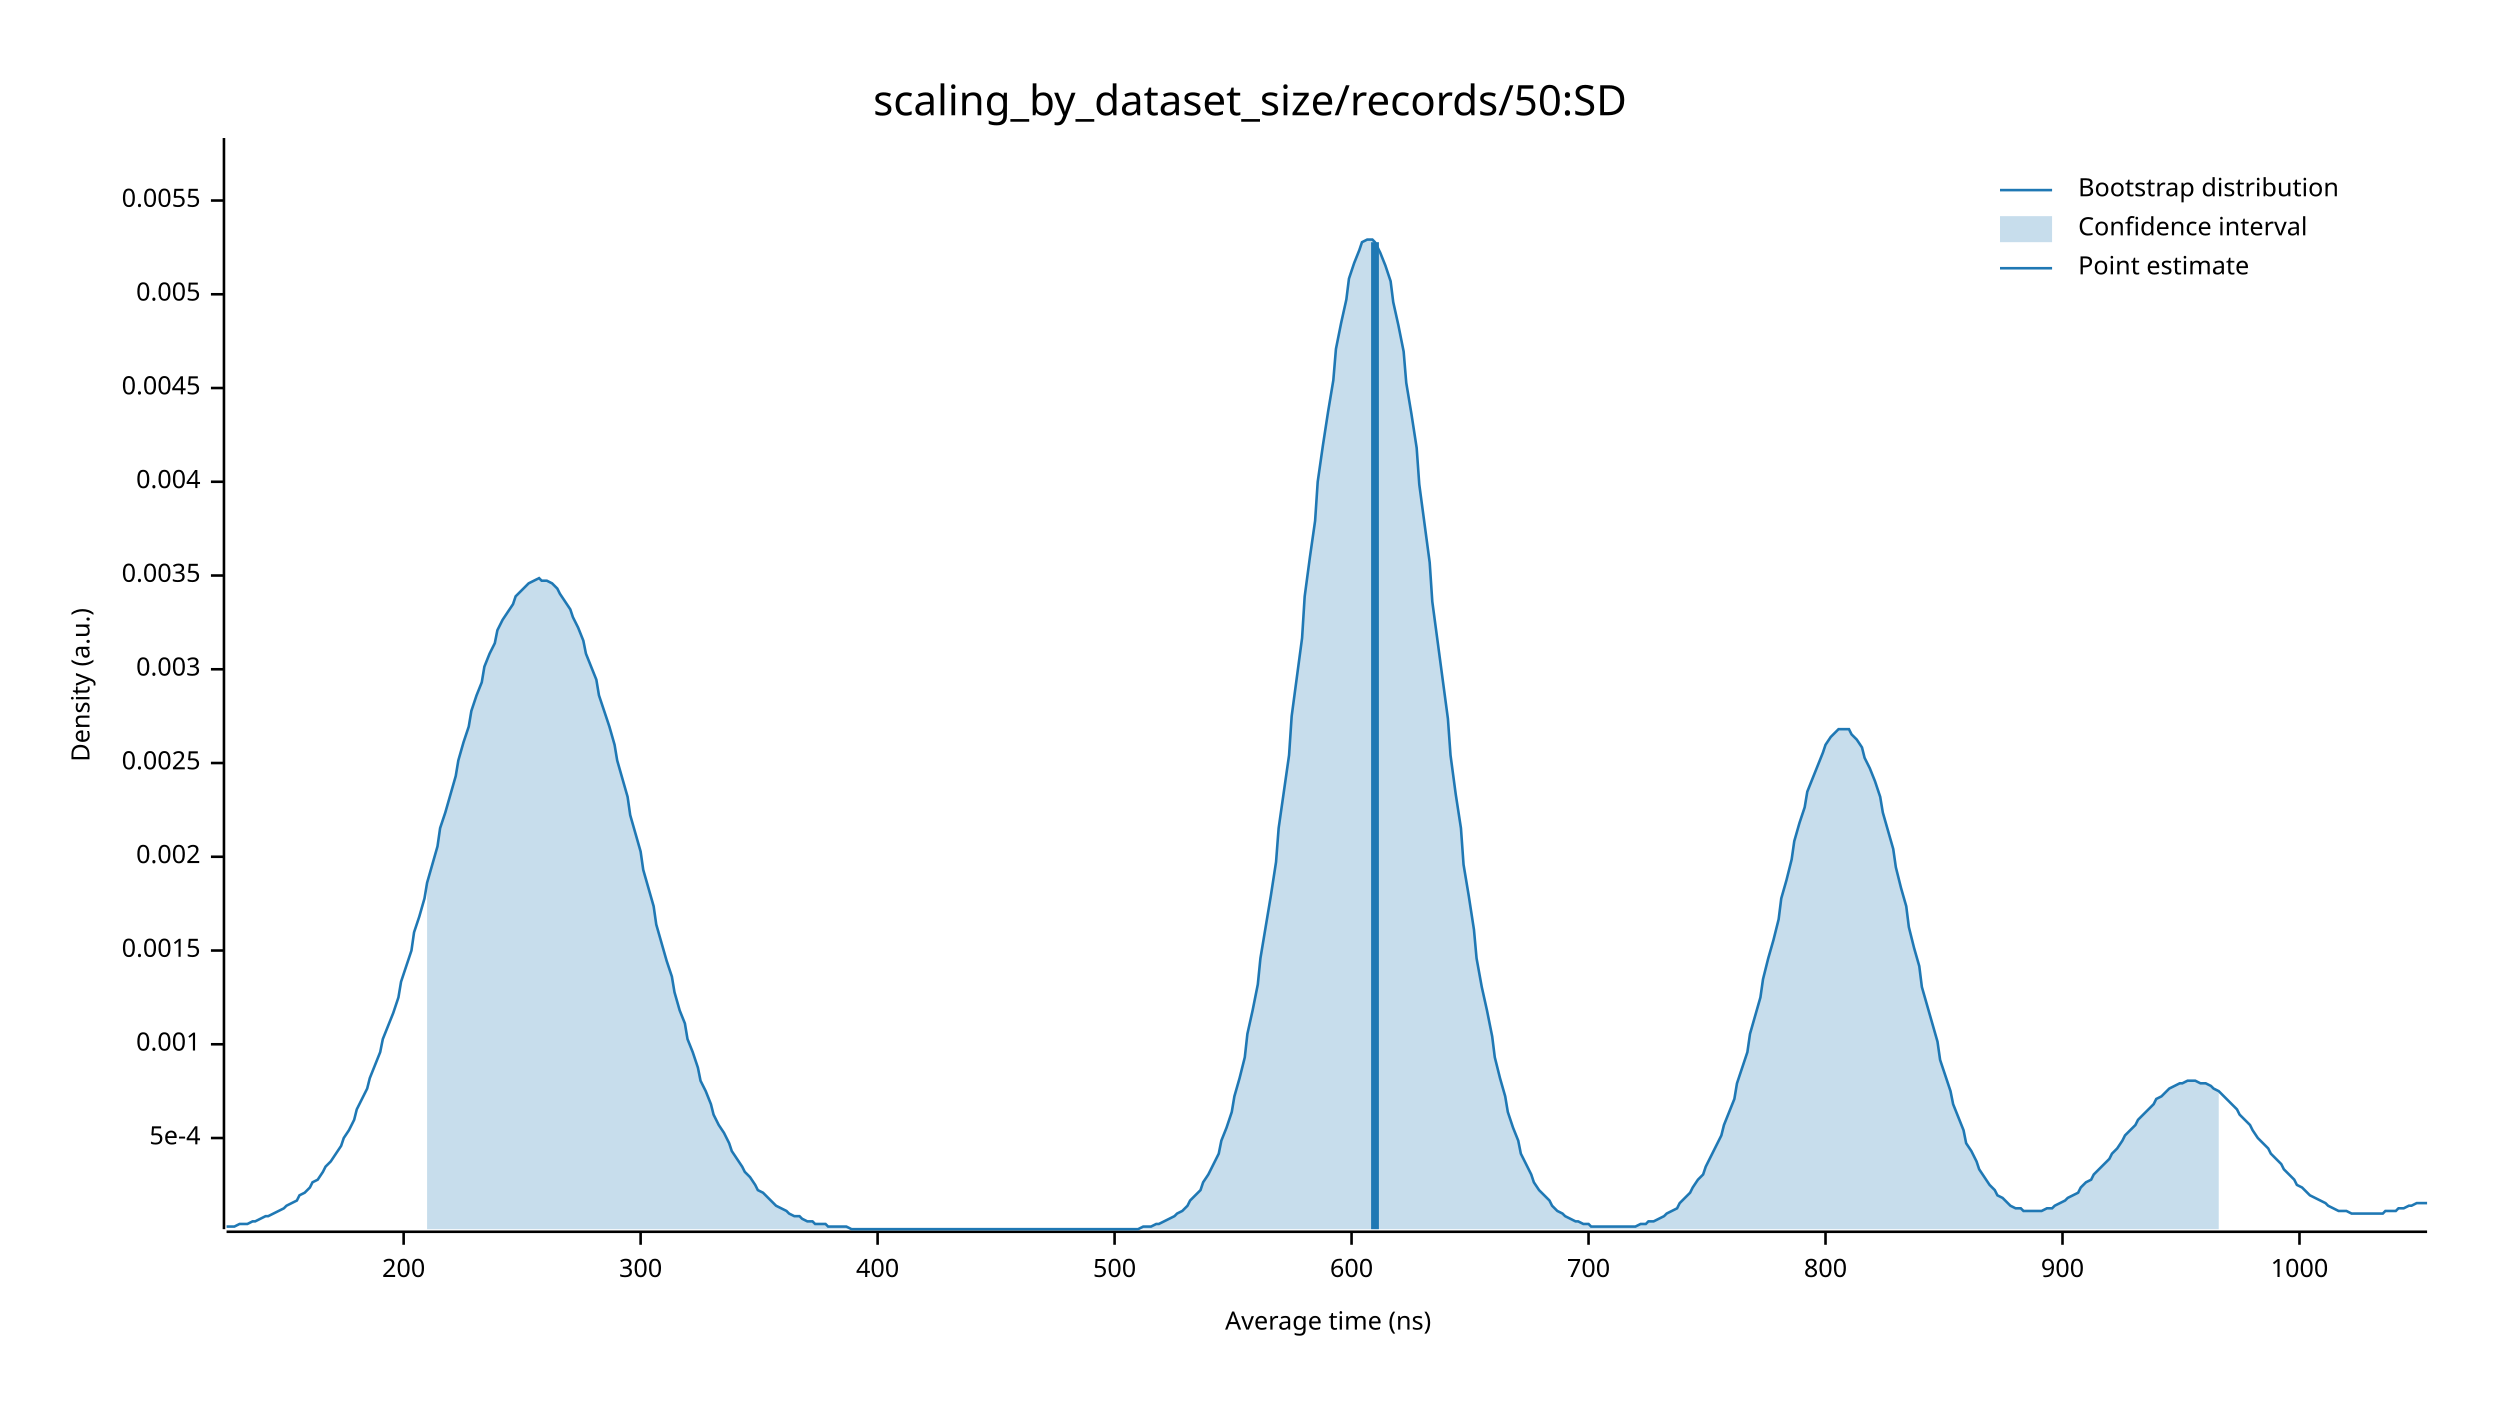
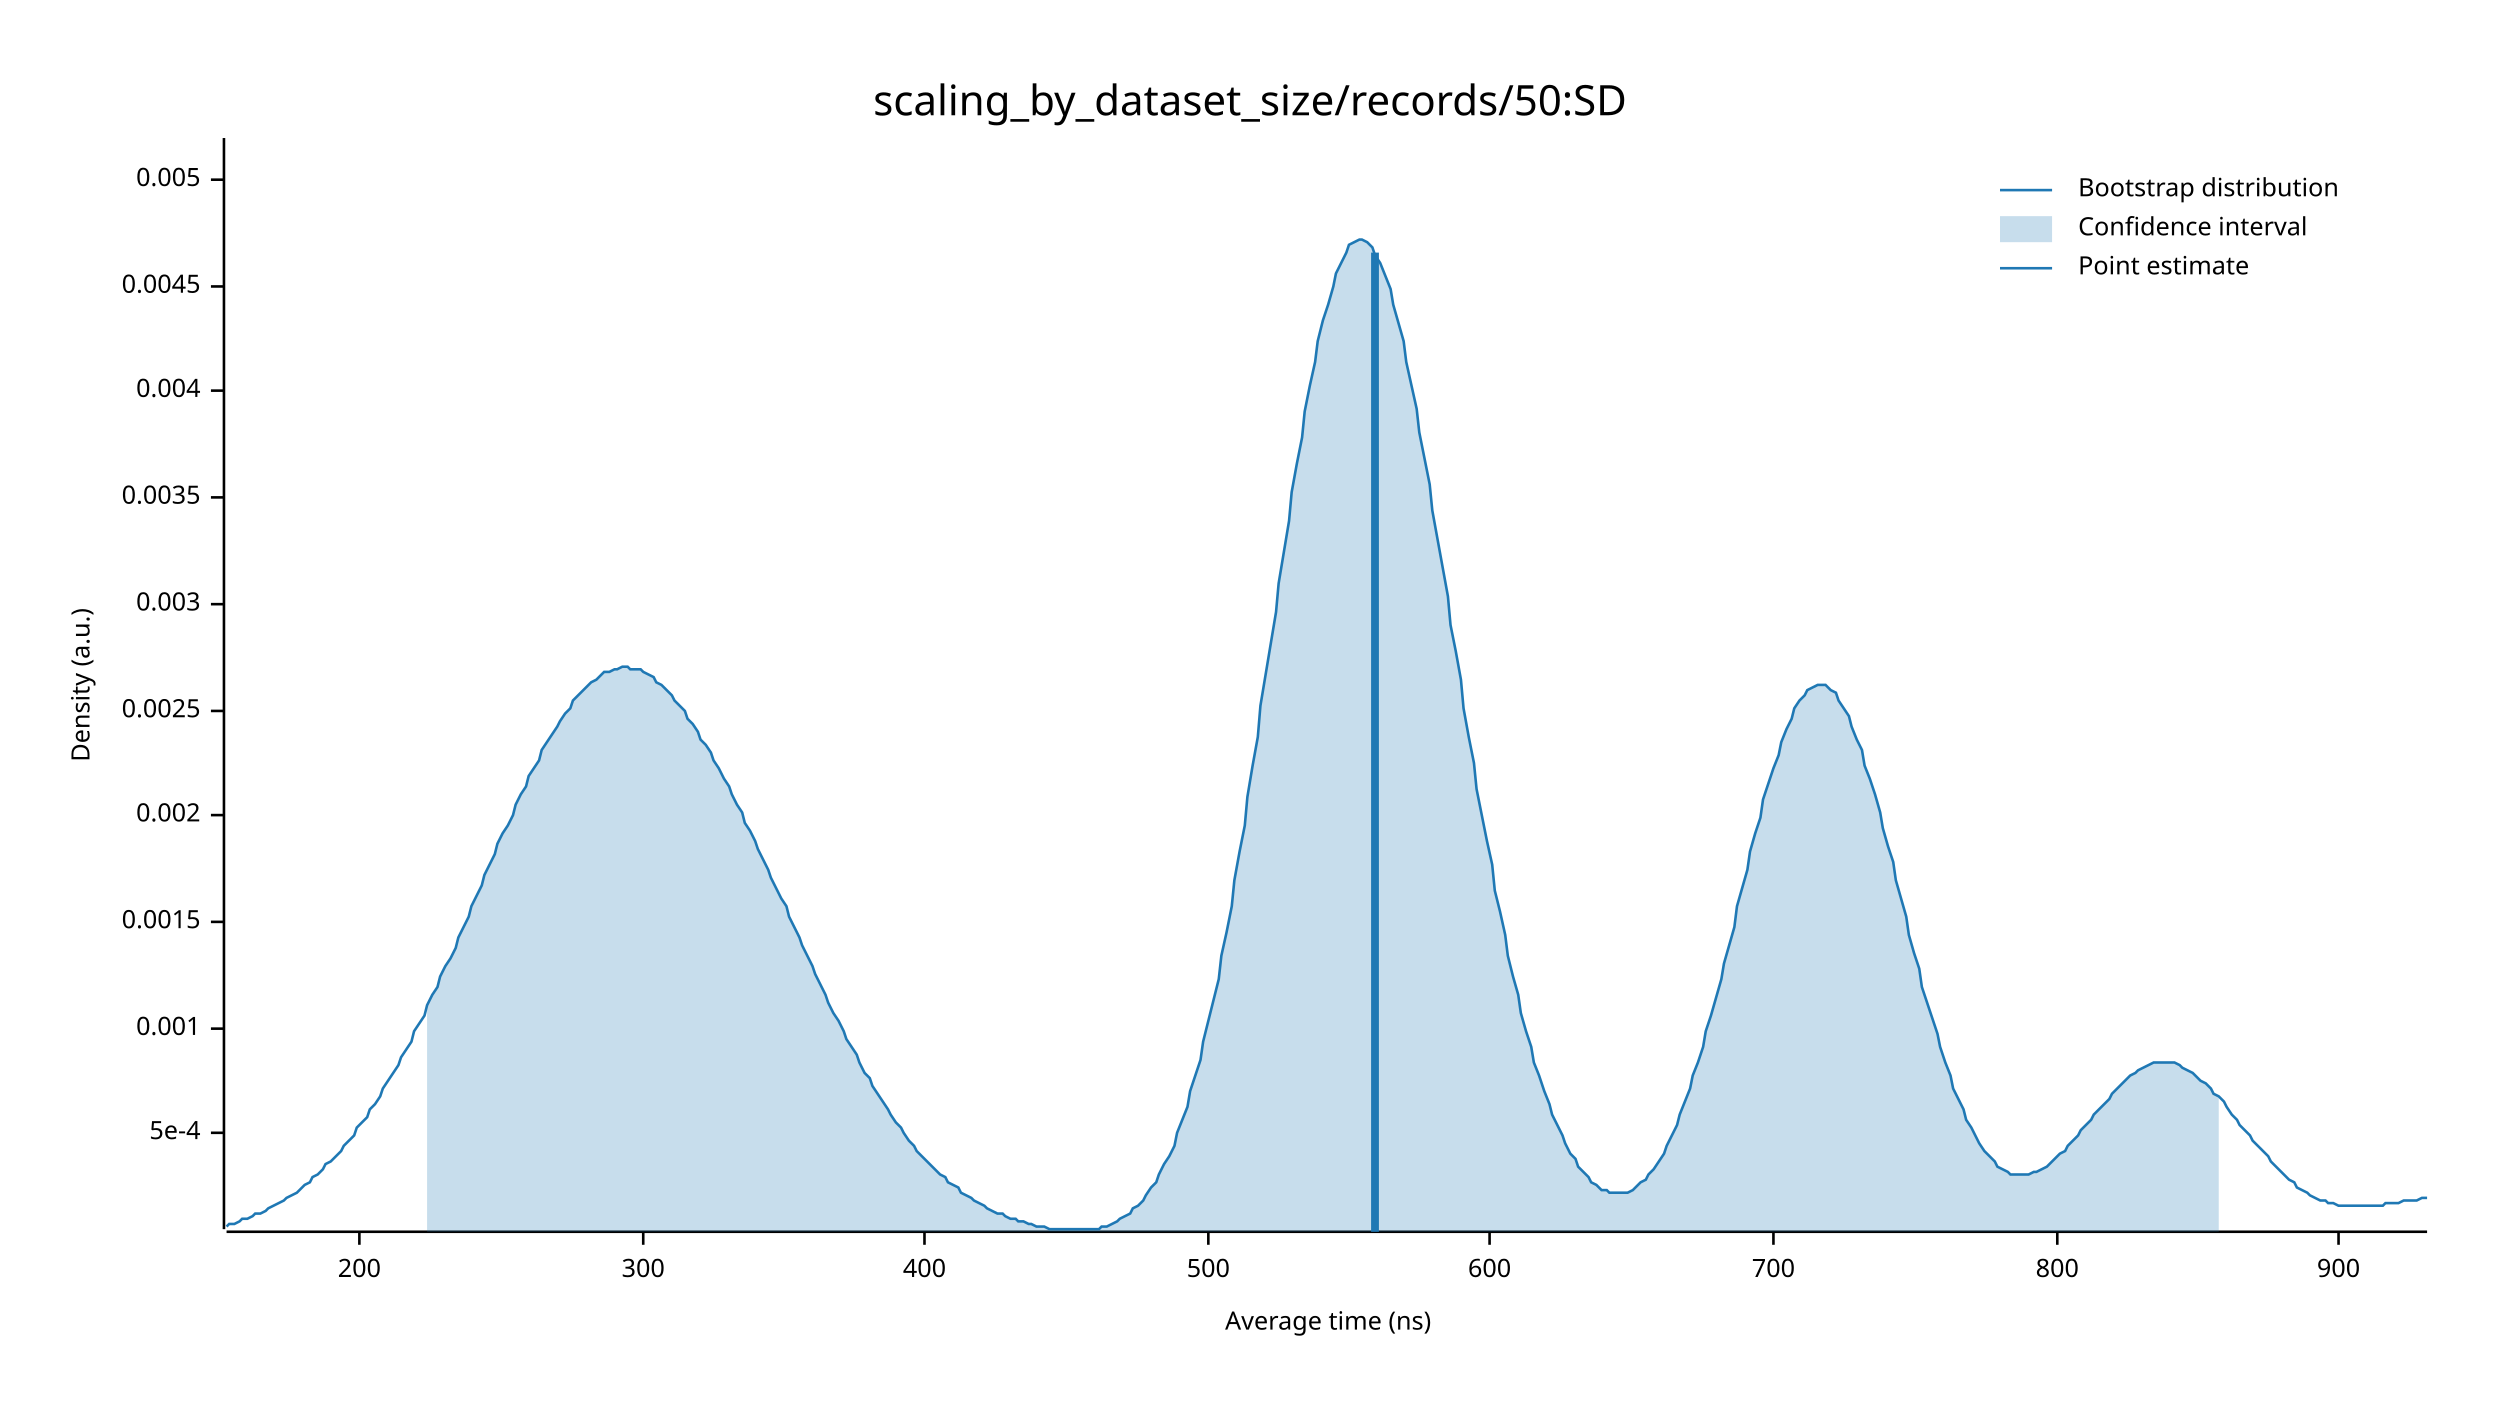
<svg xmlns="http://www.w3.org/2000/svg" width="960" height="540" viewBox="0 0 960 540">
  <text x="480" y="32" dy="0.76em" text-anchor="middle" font-family="sans-serif" font-size="16.129" opacity="1" fill="#000000">
scaling_by_dataset_size/records/50:SD
</text>
  <text x="27" y="263" dy="0.76em" text-anchor="middle" font-family="sans-serif" font-size="9.677" opacity="1" fill="#000000" transform="rotate(270, 27, 263)">
Density (a.u.)
</text>
  <text x="510" y="513" dy="-0.5ex" text-anchor="middle" font-family="sans-serif" font-size="9.677" opacity="1" fill="#000000">
Average time (ns)
</text>
  <polyline fill="none" opacity="1" stroke="#000000" stroke-width="1" points="86,53 86,472 " />
-   <text x="77" y="437" dy="0.5ex" text-anchor="end" font-family="sans-serif" font-size="9.677" opacity="1" fill="#000000">
+   <text x="77" y="435" dy="0.5ex" text-anchor="end" font-family="sans-serif" font-size="9.677" opacity="1" fill="#000000">
5e-4
</text>
-   <polyline fill="none" opacity="1" stroke="#000000" stroke-width="1" points="81,437 86,437 " />
-   <text x="77" y="401" dy="0.5ex" text-anchor="end" font-family="sans-serif" font-size="9.677" opacity="1" fill="#000000">
+   <polyline fill="none" opacity="1" stroke="#000000" stroke-width="1" points="81,435 86,435 " />
+   <text x="77" y="395" dy="0.5ex" text-anchor="end" font-family="sans-serif" font-size="9.677" opacity="1" fill="#000000">
0.001
</text>
-   <polyline fill="none" opacity="1" stroke="#000000" stroke-width="1" points="81,401 86,401 " />
-   <text x="77" y="365" dy="0.5ex" text-anchor="end" font-family="sans-serif" font-size="9.677" opacity="1" fill="#000000">
+   <polyline fill="none" opacity="1" stroke="#000000" stroke-width="1" points="81,395 86,395 " />
+   <text x="77" y="354" dy="0.5ex" text-anchor="end" font-family="sans-serif" font-size="9.677" opacity="1" fill="#000000">
0.0015
</text>
-   <polyline fill="none" opacity="1" stroke="#000000" stroke-width="1" points="81,365 86,365 " />
-   <text x="77" y="329" dy="0.5ex" text-anchor="end" font-family="sans-serif" font-size="9.677" opacity="1" fill="#000000">
+   <polyline fill="none" opacity="1" stroke="#000000" stroke-width="1" points="81,354 86,354 " />
+   <text x="77" y="313" dy="0.5ex" text-anchor="end" font-family="sans-serif" font-size="9.677" opacity="1" fill="#000000">
0.002
</text>
-   <polyline fill="none" opacity="1" stroke="#000000" stroke-width="1" points="81,329 86,329 " />
-   <text x="77" y="293" dy="0.5ex" text-anchor="end" font-family="sans-serif" font-size="9.677" opacity="1" fill="#000000">
+   <polyline fill="none" opacity="1" stroke="#000000" stroke-width="1" points="81,313 86,313 " />
+   <text x="77" y="273" dy="0.5ex" text-anchor="end" font-family="sans-serif" font-size="9.677" opacity="1" fill="#000000">
0.0025
</text>
-   <polyline fill="none" opacity="1" stroke="#000000" stroke-width="1" points="81,293 86,293 " />
-   <text x="77" y="257" dy="0.5ex" text-anchor="end" font-family="sans-serif" font-size="9.677" opacity="1" fill="#000000">
+   <polyline fill="none" opacity="1" stroke="#000000" stroke-width="1" points="81,273 86,273 " />
+   <text x="77" y="232" dy="0.5ex" text-anchor="end" font-family="sans-serif" font-size="9.677" opacity="1" fill="#000000">
0.003
</text>
-   <polyline fill="none" opacity="1" stroke="#000000" stroke-width="1" points="81,257 86,257 " />
-   <text x="77" y="221" dy="0.5ex" text-anchor="end" font-family="sans-serif" font-size="9.677" opacity="1" fill="#000000">
+   <polyline fill="none" opacity="1" stroke="#000000" stroke-width="1" points="81,232 86,232 " />
+   <text x="77" y="191" dy="0.5ex" text-anchor="end" font-family="sans-serif" font-size="9.677" opacity="1" fill="#000000">
0.0035
</text>
-   <polyline fill="none" opacity="1" stroke="#000000" stroke-width="1" points="81,221 86,221 " />
-   <text x="77" y="185" dy="0.5ex" text-anchor="end" font-family="sans-serif" font-size="9.677" opacity="1" fill="#000000">
+   <polyline fill="none" opacity="1" stroke="#000000" stroke-width="1" points="81,191 86,191 " />
+   <text x="77" y="150" dy="0.5ex" text-anchor="end" font-family="sans-serif" font-size="9.677" opacity="1" fill="#000000">
0.004
</text>
-   <polyline fill="none" opacity="1" stroke="#000000" stroke-width="1" points="81,185 86,185 " />
-   <text x="77" y="149" dy="0.5ex" text-anchor="end" font-family="sans-serif" font-size="9.677" opacity="1" fill="#000000">
+   <polyline fill="none" opacity="1" stroke="#000000" stroke-width="1" points="81,150 86,150 " />
+   <text x="77" y="110" dy="0.5ex" text-anchor="end" font-family="sans-serif" font-size="9.677" opacity="1" fill="#000000">
0.0045
</text>
-   <polyline fill="none" opacity="1" stroke="#000000" stroke-width="1" points="81,149 86,149 " />
-   <text x="77" y="113" dy="0.5ex" text-anchor="end" font-family="sans-serif" font-size="9.677" opacity="1" fill="#000000">
+   <polyline fill="none" opacity="1" stroke="#000000" stroke-width="1" points="81,110 86,110 " />
+   <text x="77" y="69" dy="0.5ex" text-anchor="end" font-family="sans-serif" font-size="9.677" opacity="1" fill="#000000">
0.005
</text>
-   <polyline fill="none" opacity="1" stroke="#000000" stroke-width="1" points="81,113 86,113 " />
-   <text x="77" y="77" dy="0.5ex" text-anchor="end" font-family="sans-serif" font-size="9.677" opacity="1" fill="#000000">
- 0.0055
- </text>
-   <polyline fill="none" opacity="1" stroke="#000000" stroke-width="1" points="81,77 86,77 " />
+   <polyline fill="none" opacity="1" stroke="#000000" stroke-width="1" points="81,69 86,69 " />
  <polyline fill="none" opacity="1" stroke="#000000" stroke-width="1" points="87,473 932,473 " />
-   <text x="155" y="483" dy="0.76em" text-anchor="middle" font-family="sans-serif" font-size="9.677" opacity="1" fill="#000000">
+   <text x="138" y="483" dy="0.76em" text-anchor="middle" font-family="sans-serif" font-size="9.677" opacity="1" fill="#000000">
200
</text>
-   <polyline fill="none" opacity="1" stroke="#000000" stroke-width="1" points="155,473 155,478 " />
-   <text x="246" y="483" dy="0.76em" text-anchor="middle" font-family="sans-serif" font-size="9.677" opacity="1" fill="#000000">
+   <polyline fill="none" opacity="1" stroke="#000000" stroke-width="1" points="138,473 138,478 " />
+   <text x="247" y="483" dy="0.76em" text-anchor="middle" font-family="sans-serif" font-size="9.677" opacity="1" fill="#000000">
300
</text>
-   <polyline fill="none" opacity="1" stroke="#000000" stroke-width="1" points="246,473 246,478 " />
-   <text x="337" y="483" dy="0.76em" text-anchor="middle" font-family="sans-serif" font-size="9.677" opacity="1" fill="#000000">
+   <polyline fill="none" opacity="1" stroke="#000000" stroke-width="1" points="247,473 247,478 " />
+   <text x="355" y="483" dy="0.76em" text-anchor="middle" font-family="sans-serif" font-size="9.677" opacity="1" fill="#000000">
400
</text>
-   <polyline fill="none" opacity="1" stroke="#000000" stroke-width="1" points="337,473 337,478 " />
-   <text x="428" y="483" dy="0.76em" text-anchor="middle" font-family="sans-serif" font-size="9.677" opacity="1" fill="#000000">
+   <polyline fill="none" opacity="1" stroke="#000000" stroke-width="1" points="355,473 355,478 " />
+   <text x="464" y="483" dy="0.76em" text-anchor="middle" font-family="sans-serif" font-size="9.677" opacity="1" fill="#000000">
500
</text>
-   <polyline fill="none" opacity="1" stroke="#000000" stroke-width="1" points="428,473 428,478 " />
-   <text x="519" y="483" dy="0.76em" text-anchor="middle" font-family="sans-serif" font-size="9.677" opacity="1" fill="#000000">
+   <polyline fill="none" opacity="1" stroke="#000000" stroke-width="1" points="464,473 464,478 " />
+   <text x="572" y="483" dy="0.76em" text-anchor="middle" font-family="sans-serif" font-size="9.677" opacity="1" fill="#000000">
600
</text>
-   <polyline fill="none" opacity="1" stroke="#000000" stroke-width="1" points="519,473 519,478 " />
-   <text x="610" y="483" dy="0.76em" text-anchor="middle" font-family="sans-serif" font-size="9.677" opacity="1" fill="#000000">
+   <polyline fill="none" opacity="1" stroke="#000000" stroke-width="1" points="572,473 572,478 " />
+   <text x="681" y="483" dy="0.76em" text-anchor="middle" font-family="sans-serif" font-size="9.677" opacity="1" fill="#000000">
700
</text>
-   <polyline fill="none" opacity="1" stroke="#000000" stroke-width="1" points="610,473 610,478 " />
-   <text x="701" y="483" dy="0.76em" text-anchor="middle" font-family="sans-serif" font-size="9.677" opacity="1" fill="#000000">
+   <polyline fill="none" opacity="1" stroke="#000000" stroke-width="1" points="681,473 681,478 " />
+   <text x="790" y="483" dy="0.76em" text-anchor="middle" font-family="sans-serif" font-size="9.677" opacity="1" fill="#000000">
800
</text>
-   <polyline fill="none" opacity="1" stroke="#000000" stroke-width="1" points="701,473 701,478 " />
-   <text x="792" y="483" dy="0.76em" text-anchor="middle" font-family="sans-serif" font-size="9.677" opacity="1" fill="#000000">
+   <polyline fill="none" opacity="1" stroke="#000000" stroke-width="1" points="790,473 790,478 " />
+   <text x="898" y="483" dy="0.76em" text-anchor="middle" font-family="sans-serif" font-size="9.677" opacity="1" fill="#000000">
900
</text>
-   <polyline fill="none" opacity="1" stroke="#000000" stroke-width="1" points="792,473 792,478 " />
-   <text x="883" y="483" dy="0.76em" text-anchor="middle" font-family="sans-serif" font-size="9.677" opacity="1" fill="#000000">
- 1000
- </text>
-   <polyline fill="none" opacity="1" stroke="#000000" stroke-width="1" points="883,473 883,478 " />
-   <polyline fill="none" opacity="1" stroke="#1F78B4" stroke-width="1" points="87,471 88,471 90,471 92,470 93,470 95,470 97,469 98,469 100,468 102,467 103,467 105,466 107,465 109,464 110,463 112,462 114,461 115,459 117,458 119,456 120,454 122,453 124,450 125,448 127,446 129,443 131,440 132,437 134,434 136,430 137,426 139,422 141,418 142,414 144,409 146,404 147,399 149,394 151,389 153,383 154,377 156,371 158,365 159,358 161,352 163,345 164,339 166,332 168,325 169,318 171,312 173,305 175,298 176,292 178,285 180,279 181,273 183,267 185,262 186,256 188,251 190,247 191,242 193,238 195,235 197,232 198,229 200,227 202,225 203,224 205,223 207,222 208,223 210,223 212,224 214,226 215,228 217,231 219,234 220,237 222,241 224,246 225,251 227,256 229,261 230,267 232,273 234,279 236,286 237,292 239,299 241,306 242,313 244,320 246,327 247,334 249,341 251,348 252,355 254,362 256,369 258,375 259,381 261,388 263,393 264,399 266,404 268,410 269,415 271,419 273,424 274,428 276,432 278,435 280,439 281,442 283,445 285,448 286,450 288,452 290,455 291,457 293,458 295,460 296,461 298,463 300,464 302,465 303,466 305,467 307,467 308,468 310,469 312,469 313,470 315,470 317,470 318,471 320,471 322,471 324,471 325,471 327,472 329,472 330,472 332,472 334,472 335,472 337,472 339,472 341,472 342,472 344,472 346,472 347,472 349,472 351,472 352,472 354,472 356,472 357,472 359,472 361,472 363,472 364,472 366,472 368,472 369,472 371,472 373,472 374,472 376,472 378,472 379,472 381,472 383,472 385,472 386,472 388,472 390,472 391,472 393,472 395,472 396,472 398,472 400,472 401,472 403,472 405,472 407,472 408,472 410,472 412,472 413,472 415,472 417,472 418,472 420,472 422,472 423,472 425,472 427,472 429,472 430,472 432,472 434,472 435,472 437,472 439,471 440,471 442,471 444,470 445,470 447,469 449,468 451,467 452,466 454,465 456,463 457,461 459,459 461,457 462,454 464,451 466,447 468,443 469,438 471,433 473,427 474,421 476,414 478,406 479,397 481,388 483,378 484,368 486,356 488,344 490,331 491,318 493,304 495,290 496,275 498,260 500,245 501,229 503,214 505,200 506,185 508,171 510,158 512,146 513,134 515,124 517,115 518,107 520,101 522,96 523,93 525,92 527,92 528,93 530,97 532,102 534,108 535,116 537,125 539,135 540,147 542,159 544,172 545,186 547,201 549,216 550,231 552,246 554,261 556,276 557,290 559,305 561,318 562,332 564,344 566,357 567,368 569,379 571,388 573,398 574,406 576,414 578,421 579,427 581,433 583,438 584,443 586,447 588,451 589,454 591,457 593,459 595,461 596,463 598,465 600,466 601,467 603,468 605,469 606,469 608,470 610,470 611,471 613,471 615,471 617,471 618,471 620,471 622,471 623,471 625,471 627,471 628,471 630,470 632,470 633,469 635,469 637,468 639,467 640,466 642,465 644,464 645,462 647,460 649,458 650,456 652,453 654,451 655,448 657,444 659,440 661,436 662,432 664,427 666,422 667,416 669,410 671,404 672,397 674,390 676,383 677,376 679,368 681,361 683,353 684,345 686,338 688,330 689,323 691,316 693,310 694,304 696,299 698,294 700,289 701,286 703,283 705,281 706,280 708,280 710,280 711,282 713,284 715,287 716,291 718,295 720,300 722,306 723,312 725,319 727,326 728,333 730,341 732,348 733,356 735,364 737,371 738,379 740,386 742,393 744,400 745,407 747,413 749,419 750,424 752,429 754,434 755,439 757,442 759,446 760,449 762,452 764,455 766,457 767,459 769,460 771,462 772,463 774,464 776,464 777,465 779,465 781,465 782,465 784,465 786,464 788,464 789,463 791,462 793,461 794,460 796,459 798,458 799,456 801,454 803,453 804,451 806,449 808,447 810,445 811,443 813,441 815,438 816,436 818,434 820,432 821,430 823,428 825,426 827,424 828,422 830,421 832,419 833,418 835,417 837,416 838,416 840,415 842,415 843,415 845,416 847,416 849,417 850,418 852,419 854,421 855,422 857,424 859,426 860,428 862,430 864,432 865,434 867,437 869,439 871,441 872,443 874,445 876,447 877,449 879,451 881,453 882,455 884,456 886,458 887,459 889,460 891,461 893,462 894,463 896,464 898,465 899,465 901,465 903,466 904,466 906,466 908,466 909,466 911,466 913,466 915,466 916,465 918,465 920,465 921,464 923,464 925,463 926,463 928,462 930,462 932,462 " />
-   <polygon opacity="0.25" fill="#1F78B4" points="164,339 166,332 168,325 169,318 171,312 173,305 175,298 176,292 178,285 180,279 181,273 183,267 185,262 186,256 188,251 190,247 191,242 193,238 195,235 197,232 198,229 200,227 202,225 203,224 205,223 207,222 208,223 210,223 212,224 214,226 215,228 217,231 219,234 220,237 222,241 224,246 225,251 227,256 229,261 230,267 232,273 234,279 236,286 237,292 239,299 241,306 242,313 244,320 246,327 247,334 249,341 251,348 252,355 254,362 256,369 258,375 259,381 261,388 263,393 264,399 266,404 268,410 269,415 271,419 273,424 274,428 276,432 278,435 280,439 281,442 283,445 285,448 286,450 288,452 290,455 291,457 293,458 295,460 296,461 298,463 300,464 302,465 303,466 305,467 307,467 308,468 310,469 312,469 313,470 315,470 317,470 318,471 320,471 322,471 324,471 325,471 327,472 329,472 330,472 332,472 334,472 335,472 337,472 339,472 341,472 342,472 344,472 346,472 347,472 349,472 351,472 352,472 354,472 356,472 357,472 359,472 361,472 363,472 364,472 366,472 368,472 369,472 371,472 373,472 374,472 376,472 378,472 379,472 381,472 383,472 385,472 386,472 388,472 390,472 391,472 393,472 395,472 396,472 398,472 400,472 401,472 403,472 405,472 407,472 408,472 410,472 412,472 413,472 415,472 417,472 418,472 420,472 422,472 423,472 425,472 427,472 429,472 430,472 432,472 434,472 435,472 437,472 439,471 440,471 442,471 444,470 445,470 447,469 449,468 451,467 452,466 454,465 456,463 457,461 459,459 461,457 462,454 464,451 466,447 468,443 469,438 471,433 473,427 474,421 476,414 478,406 479,397 481,388 483,378 484,368 486,356 488,344 490,331 491,318 493,304 495,290 496,275 498,260 500,245 501,229 503,214 505,200 506,185 508,171 510,158 512,146 513,134 515,124 517,115 518,107 520,101 522,96 523,93 525,92 527,92 528,93 530,97 532,102 534,108 535,116 537,125 539,135 540,147 542,159 544,172 545,186 547,201 549,216 550,231 552,246 554,261 556,276 557,290 559,305 561,318 562,332 564,344 566,357 567,368 569,379 571,388 573,398 574,406 576,414 578,421 579,427 581,433 583,438 584,443 586,447 588,451 589,454 591,457 593,459 595,461 596,463 598,465 600,466 601,467 603,468 605,469 606,469 608,470 610,470 611,471 613,471 615,471 617,471 618,471 620,471 622,471 623,471 625,471 627,471 628,471 630,470 632,470 633,469 635,469 637,468 639,467 640,466 642,465 644,464 645,462 647,460 649,458 650,456 652,453 654,451 655,448 657,444 659,440 661,436 662,432 664,427 666,422 667,416 669,410 671,404 672,397 674,390 676,383 677,376 679,368 681,361 683,353 684,345 686,338 688,330 689,323 691,316 693,310 694,304 696,299 698,294 700,289 701,286 703,283 705,281 706,280 708,280 710,280 711,282 713,284 715,287 716,291 718,295 720,300 722,306 723,312 725,319 727,326 728,333 730,341 732,348 733,356 735,364 737,371 738,379 740,386 742,393 744,400 745,407 747,413 749,419 750,424 752,429 754,434 755,439 757,442 759,446 760,449 762,452 764,455 766,457 767,459 769,460 771,462 772,463 774,464 776,464 777,465 779,465 781,465 782,465 784,465 786,464 788,464 789,463 791,462 793,461 794,460 796,459 798,458 799,456 801,454 803,453 804,451 806,449 808,447 810,445 811,443 813,441 815,438 816,436 818,434 820,432 821,430 823,428 825,426 827,424 828,422 830,421 832,419 833,418 835,417 837,416 838,416 840,415 842,415 843,415 845,416 847,416 849,417 850,418 852,419 852,472 164,472 " />
-   <polyline fill="none" opacity="1" stroke="#1F78B4" stroke-width="3" points="528,472 528,93 " />
+   <polyline fill="none" opacity="1" stroke="#000000" stroke-width="1" points="898,473 898,478 " />
+   <polyline fill="none" opacity="1" stroke="#1F78B4" stroke-width="1" points="87,471 88,470 90,470 92,469 93,468 95,468 97,467 98,466 100,466 102,465 103,464 105,463 107,462 109,461 110,460 112,459 114,458 115,457 117,455 119,454 120,452 122,451 124,449 125,447 127,446 129,444 131,442 132,440 134,438 136,436 137,433 139,431 141,429 142,426 144,424 146,421 147,418 149,415 151,412 153,409 154,406 156,403 158,400 159,396 161,393 163,390 164,386 166,382 168,379 169,375 171,371 173,368 175,364 176,360 178,356 180,352 181,348 183,344 185,340 186,336 188,332 190,328 191,324 193,320 195,317 197,313 198,309 200,305 202,302 203,298 205,295 207,292 208,288 210,285 212,282 214,279 215,277 217,274 219,272 220,269 222,267 224,265 225,264 227,262 229,261 230,260 232,258 234,258 236,257 237,257 239,256 241,256 242,257 244,257 246,257 247,258 249,259 251,260 252,262 254,263 256,265 258,267 259,269 261,271 263,273 264,276 266,278 268,281 269,284 271,286 273,289 274,292 276,295 278,299 280,302 281,305 283,309 285,312 286,316 288,319 290,323 291,326 293,330 295,334 296,337 298,341 300,345 302,348 303,352 305,356 307,360 308,363 310,367 312,371 313,374 315,378 317,382 318,385 320,389 322,392 324,396 325,399 327,402 329,405 330,408 332,412 334,414 335,417 337,420 339,423 341,426 342,428 344,431 346,433 347,435 349,438 351,440 352,442 354,444 356,446 357,447 359,449 361,451 363,452 364,454 366,455 368,456 369,458 371,459 373,460 374,461 376,462 378,463 379,464 381,465 383,466 385,466 386,467 388,468 390,468 391,469 393,469 395,470 396,470 398,471 400,471 401,471 403,472 405,472 407,472 408,472 410,472 412,472 413,472 415,472 417,472 418,472 420,472 422,472 423,471 425,471 427,470 429,469 430,468 432,467 434,466 435,464 437,463 439,461 440,459 442,456 444,454 445,451 447,447 449,444 451,440 452,435 454,430 456,425 457,419 459,413 461,407 462,400 464,392 466,384 468,376 469,367 471,358 473,348 474,338 476,327 478,317 479,306 481,294 483,283 484,271 486,259 488,247 490,235 491,224 493,212 495,200 496,189 498,178 500,168 501,158 503,148 505,139 506,131 508,123 510,117 512,110 513,105 515,101 517,97 518,94 520,93 522,92 523,92 525,93 527,95 528,98 530,101 532,106 534,111 535,117 537,124 539,131 540,139 542,148 544,157 545,166 547,176 549,186 550,196 552,207 554,218 556,229 557,240 559,250 561,261 562,272 564,283 566,293 567,303 569,313 571,323 573,332 574,342 576,350 578,359 579,367 581,375 583,382 584,389 586,396 588,402 589,408 591,413 593,419 595,424 596,428 598,432 600,436 601,439 603,443 605,445 606,448 608,450 610,452 611,454 613,455 615,457 617,457 618,458 620,458 622,458 623,458 625,458 627,457 628,456 630,454 632,453 633,451 635,449 637,446 639,443 640,440 642,436 644,432 645,428 647,423 649,418 650,413 652,408 654,402 655,396 657,390 659,383 661,376 662,370 664,363 666,356 667,348 669,341 671,334 672,327 674,320 676,314 677,307 679,301 681,295 683,290 684,285 686,280 688,276 689,272 691,269 693,267 694,265 696,264 698,263 700,263 701,263 703,265 705,266 706,269 708,272 710,275 711,279 713,284 715,288 716,294 718,299 720,305 722,312 723,318 725,325 727,331 728,338 730,345 732,352 733,359 735,366 737,372 738,379 740,385 742,391 744,397 745,402 747,408 749,413 750,418 752,422 754,426 755,430 757,433 759,437 760,439 762,442 764,444 766,446 767,448 769,449 771,450 772,451 774,451 776,451 777,451 779,451 781,450 782,450 784,449 786,448 788,446 789,445 791,443 793,442 794,440 796,438 798,436 799,434 801,432 803,430 804,428 806,426 808,424 810,422 811,420 813,418 815,416 816,415 818,413 820,412 821,411 823,410 825,409 827,408 828,408 830,408 832,408 833,408 835,408 837,409 838,410 840,411 842,412 843,413 845,415 847,416 849,418 850,420 852,421 854,423 855,425 857,428 859,430 860,432 862,434 864,436 865,438 867,440 869,442 871,444 872,446 874,448 876,450 877,451 879,453 881,454 882,456 884,457 886,458 887,459 889,460 891,461 893,461 894,462 896,462 898,463 899,463 901,463 903,463 904,463 906,463 908,463 909,463 911,463 913,463 915,463 916,462 918,462 920,462 921,462 923,461 925,461 926,461 928,461 930,460 932,460 " />
+   <polygon opacity="0.25" fill="#1F78B4" points="164,386 166,382 168,379 169,375 171,371 173,368 175,364 176,360 178,356 180,352 181,348 183,344 185,340 186,336 188,332 190,328 191,324 193,320 195,317 197,313 198,309 200,305 202,302 203,298 205,295 207,292 208,288 210,285 212,282 214,279 215,277 217,274 219,272 220,269 222,267 224,265 225,264 227,262 229,261 230,260 232,258 234,258 236,257 237,257 239,256 241,256 242,257 244,257 246,257 247,258 249,259 251,260 252,262 254,263 256,265 258,267 259,269 261,271 263,273 264,276 266,278 268,281 269,284 271,286 273,289 274,292 276,295 278,299 280,302 281,305 283,309 285,312 286,316 288,319 290,323 291,326 293,330 295,334 296,337 298,341 300,345 302,348 303,352 305,356 307,360 308,363 310,367 312,371 313,374 315,378 317,382 318,385 320,389 322,392 324,396 325,399 327,402 329,405 330,408 332,412 334,414 335,417 337,420 339,423 341,426 342,428 344,431 346,433 347,435 349,438 351,440 352,442 354,444 356,446 357,447 359,449 361,451 363,452 364,454 366,455 368,456 369,458 371,459 373,460 374,461 376,462 378,463 379,464 381,465 383,466 385,466 386,467 388,468 390,468 391,469 393,469 395,470 396,470 398,471 400,471 401,471 403,472 405,472 407,472 408,472 410,472 412,472 413,472 415,472 417,472 418,472 420,472 422,472 423,471 425,471 427,470 429,469 430,468 432,467 434,466 435,464 437,463 439,461 440,459 442,456 444,454 445,451 447,447 449,444 451,440 452,435 454,430 456,425 457,419 459,413 461,407 462,400 464,392 466,384 468,376 469,367 471,358 473,348 474,338 476,327 478,317 479,306 481,294 483,283 484,271 486,259 488,247 490,235 491,224 493,212 495,200 496,189 498,178 500,168 501,158 503,148 505,139 506,131 508,123 510,117 512,110 513,105 515,101 517,97 518,94 520,93 522,92 523,92 525,93 527,95 528,98 530,101 532,106 534,111 535,117 537,124 539,131 540,139 542,148 544,157 545,166 547,176 549,186 550,196 552,207 554,218 556,229 557,240 559,250 561,261 562,272 564,283 566,293 567,303 569,313 571,323 573,332 574,342 576,350 578,359 579,367 581,375 583,382 584,389 586,396 588,402 589,408 591,413 593,419 595,424 596,428 598,432 600,436 601,439 603,443 605,445 606,448 608,450 610,452 611,454 613,455 615,457 617,457 618,458 620,458 622,458 623,458 625,458 627,457 628,456 630,454 632,453 633,451 635,449 637,446 639,443 640,440 642,436 644,432 645,428 647,423 649,418 650,413 652,408 654,402 655,396 657,390 659,383 661,376 662,370 664,363 666,356 667,348 669,341 671,334 672,327 674,320 676,314 677,307 679,301 681,295 683,290 684,285 686,280 688,276 689,272 691,269 693,267 694,265 696,264 698,263 700,263 701,263 703,265 705,266 706,269 708,272 710,275 711,279 713,284 715,288 716,294 718,299 720,305 722,312 723,318 725,325 727,331 728,338 730,345 732,352 733,359 735,366 737,372 738,379 740,385 742,391 744,397 745,402 747,408 749,413 750,418 752,422 754,426 755,430 757,433 759,437 760,439 762,442 764,444 766,446 767,448 769,449 771,450 772,451 774,451 776,451 777,451 779,451 781,450 782,450 784,449 786,448 788,446 789,445 791,443 793,442 794,440 796,438 798,436 799,434 801,432 803,430 804,428 806,426 808,424 810,422 811,420 813,418 815,416 816,415 818,413 820,412 821,411 823,410 825,409 827,408 828,408 830,408 832,408 833,408 835,408 837,409 838,410 840,411 842,412 843,413 845,415 847,416 849,418 850,420 852,421 852,473 164,473 " />
+   <polyline fill="none" opacity="1" stroke="#1F78B4" stroke-width="3" points="528,473 528,97 " />
  <text x="798" y="68" dy="0.76em" text-anchor="start" font-family="sans-serif" font-size="9.677" opacity="1" fill="#000000">
Bootstrap distribution
</text>
  <text x="798" y="83" dy="0.76em" text-anchor="start" font-family="sans-serif" font-size="9.677" opacity="1" fill="#000000">
Confidence interval
</text>
  <text x="798" y="98" dy="0.76em" text-anchor="start" font-family="sans-serif" font-size="9.677" opacity="1" fill="#000000">
Point estimate
</text>
  <polyline fill="none" opacity="1" stroke="#1F78B4" stroke-width="1" points="768,73 788,73 " />
  <rect x="768" y="83" width="20" height="10" opacity="0.25" fill="#1F78B4" stroke="none" />
  <polyline fill="none" opacity="1" stroke="#1F78B4" stroke-width="1" points="768,103 788,103 " />
</svg>
